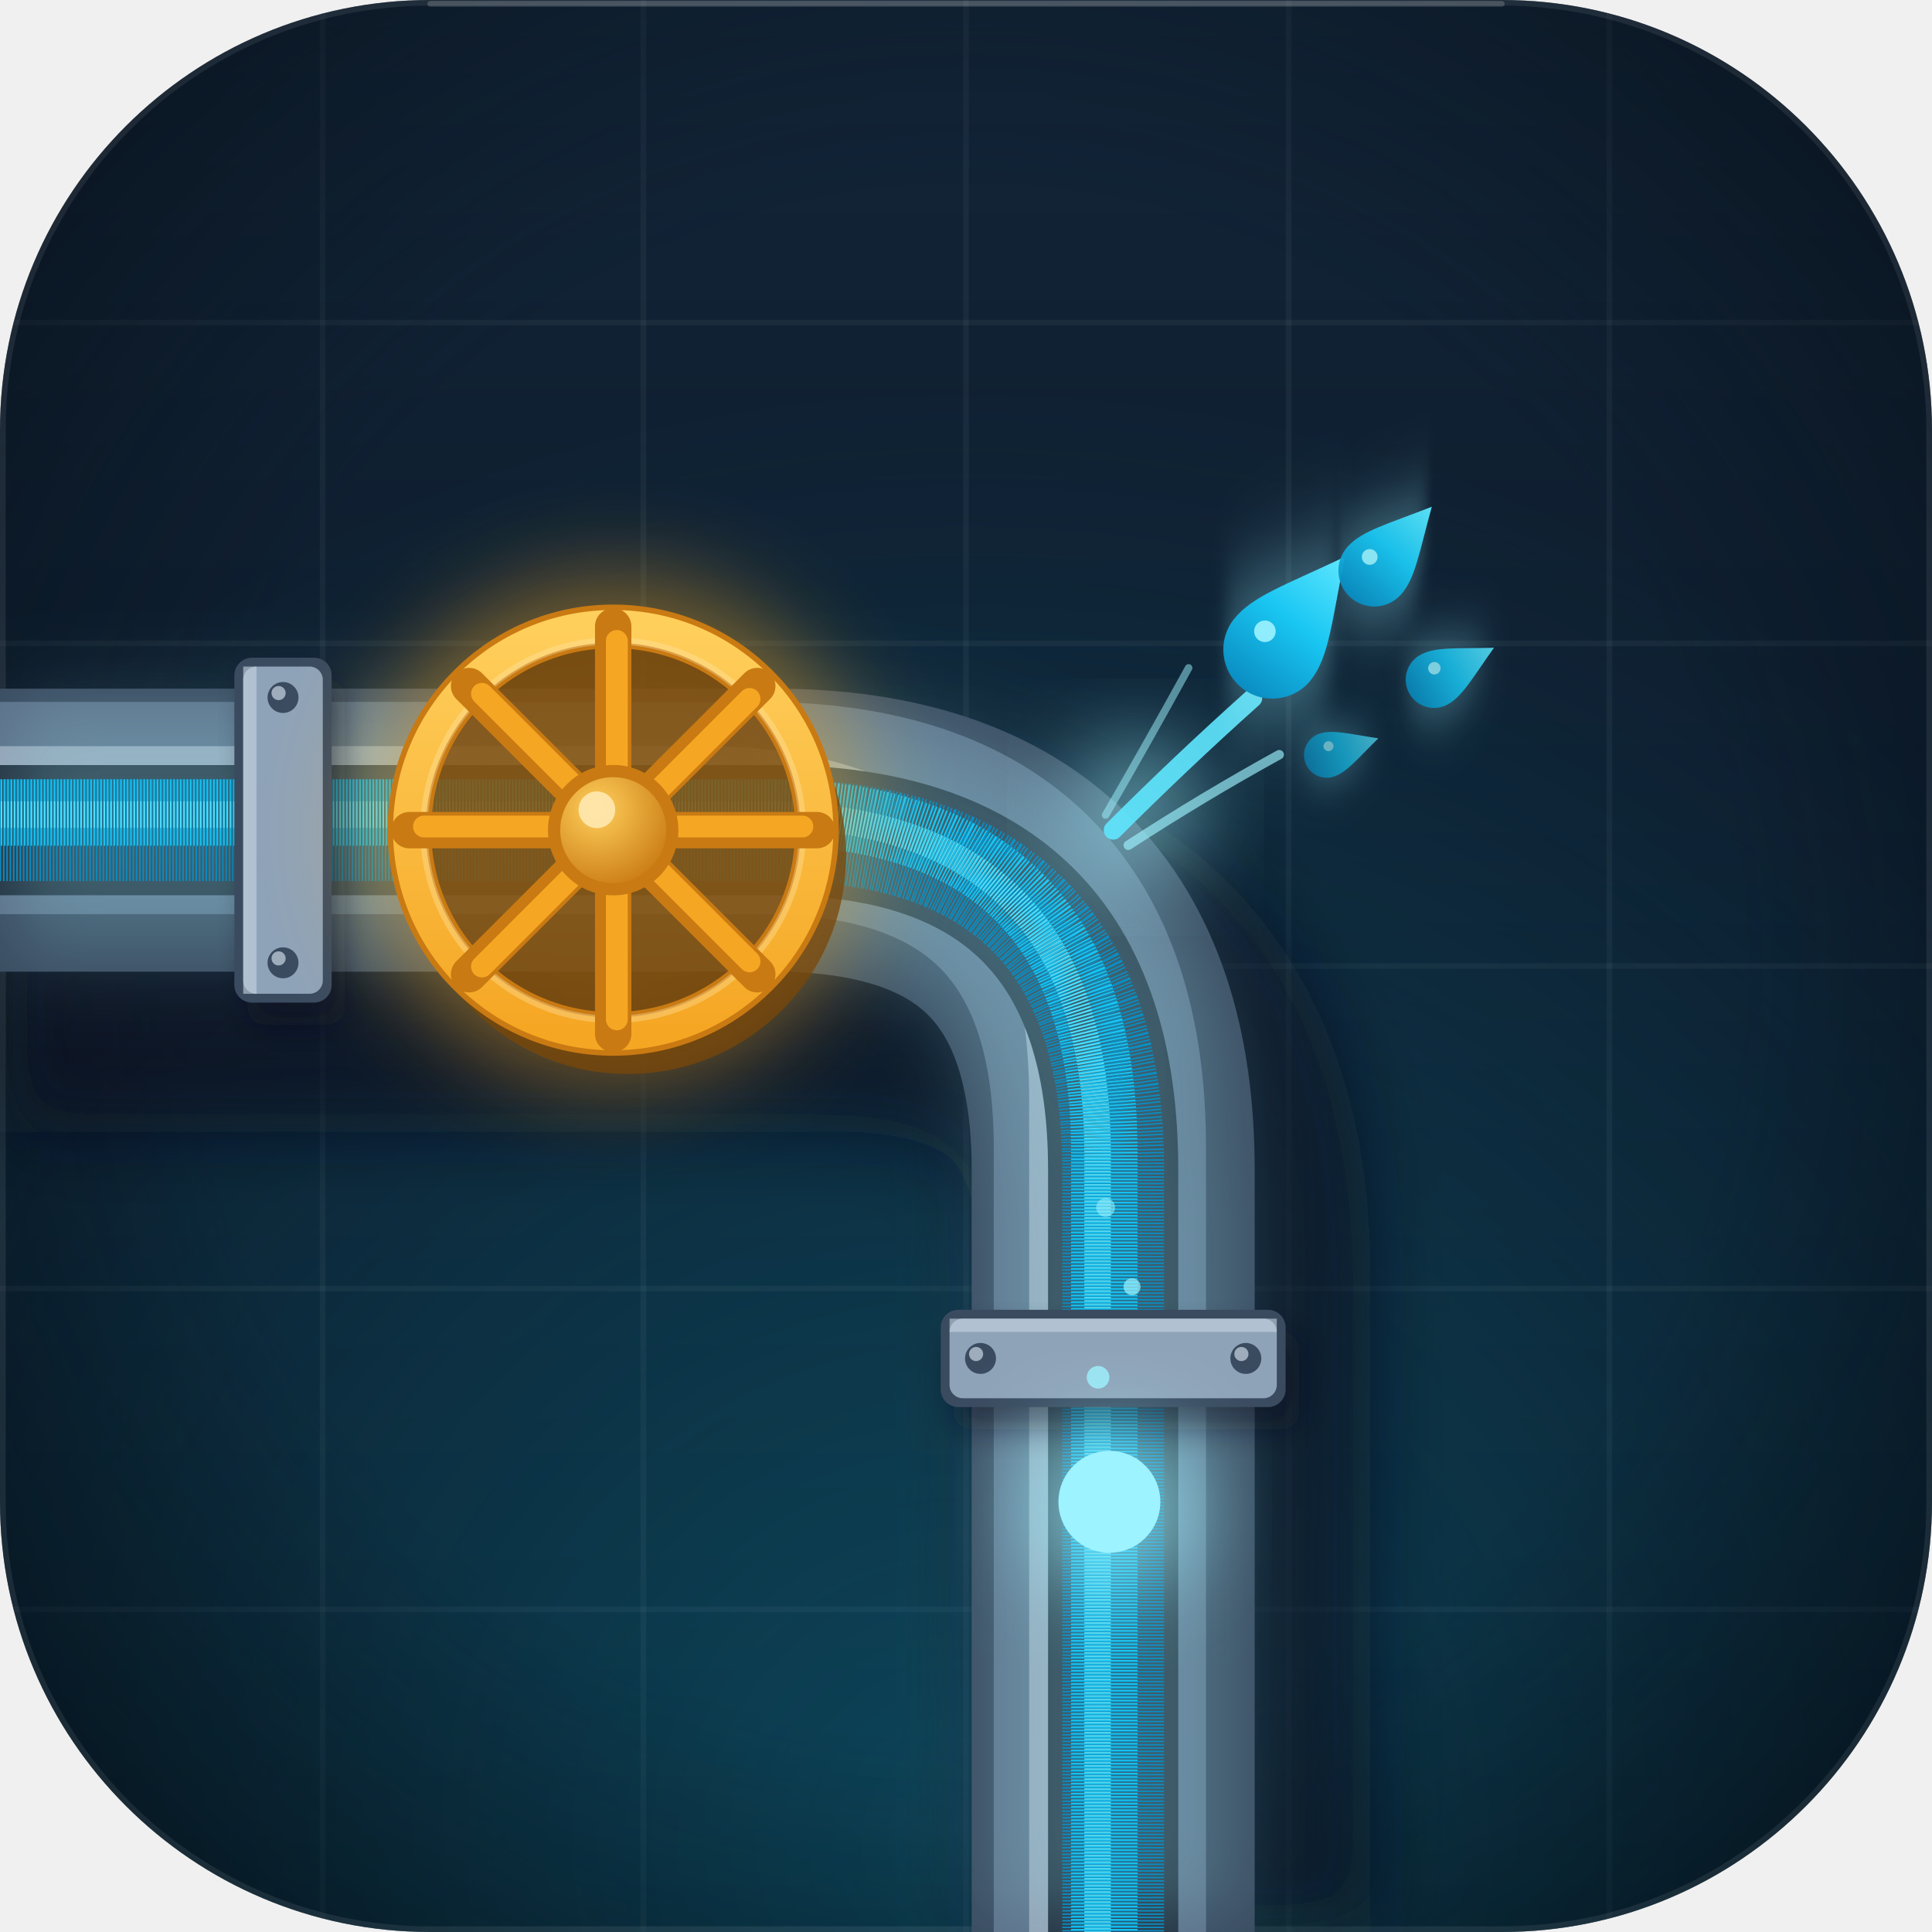
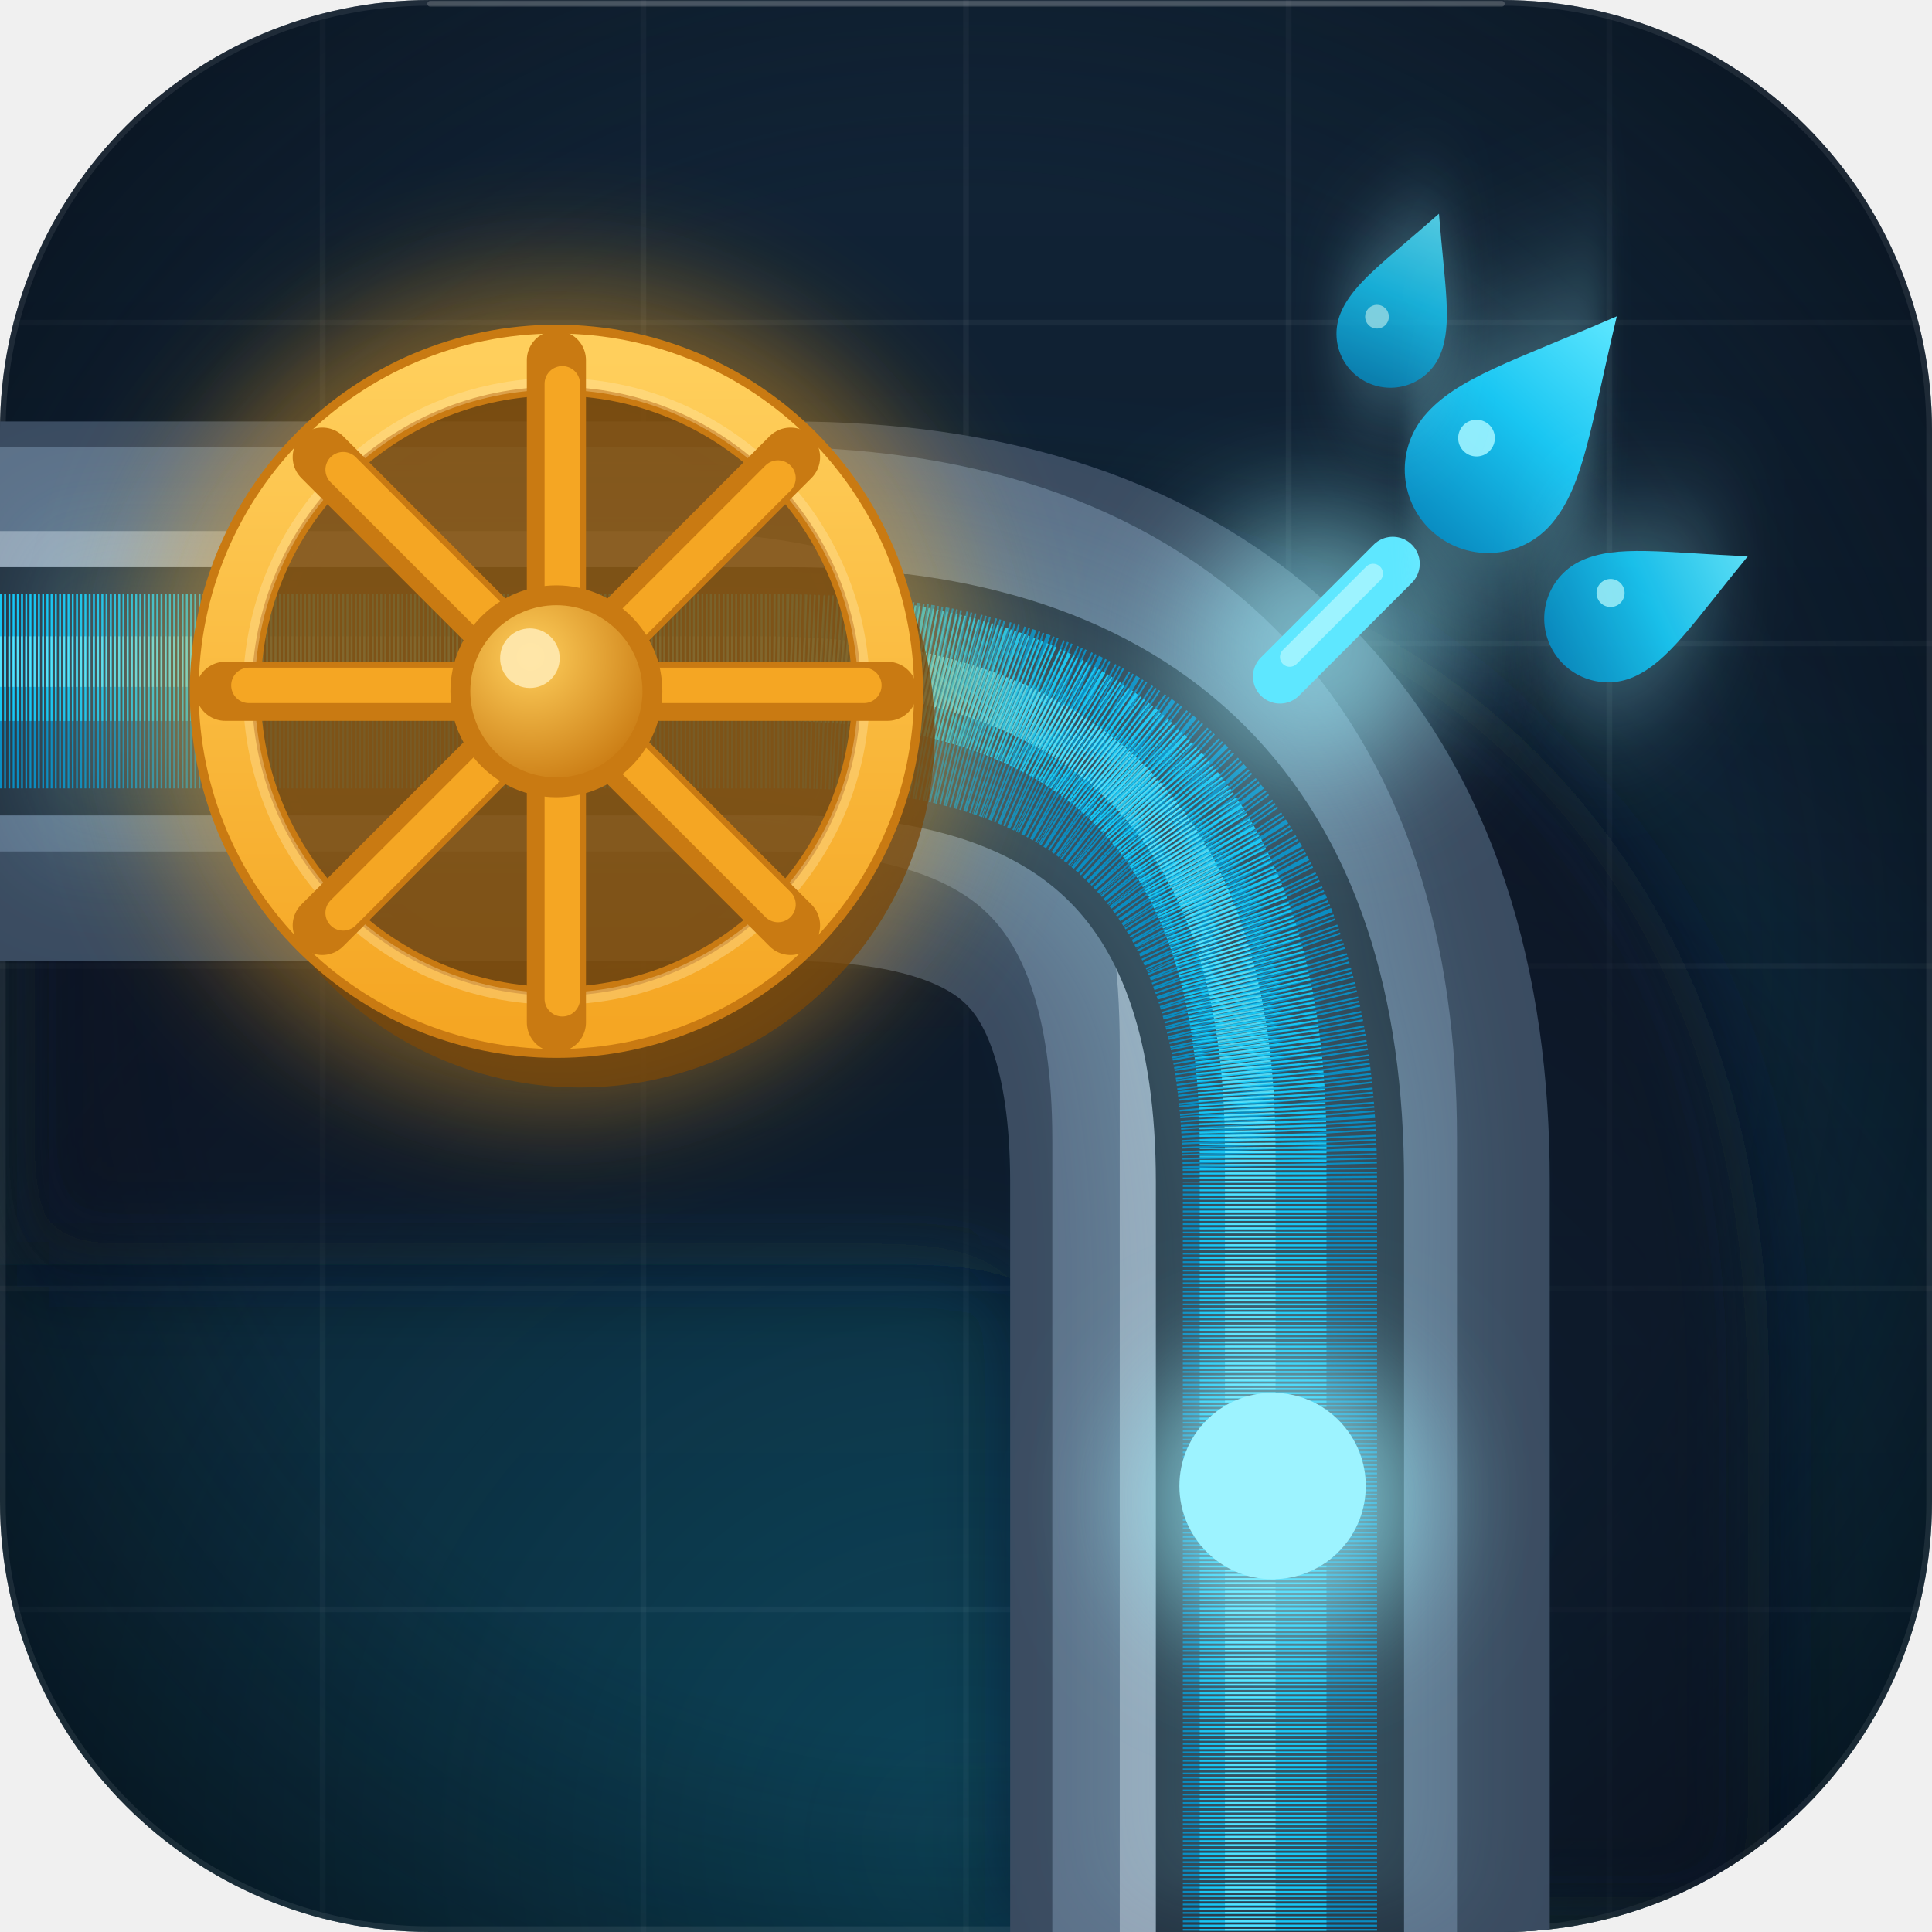
<svg xmlns="http://www.w3.org/2000/svg" viewBox="0 0 1024 1024" width="1024" height="1024">
  <defs>
    <linearGradient id="bg" x1="0" y1="0" x2="0" y2="1">
      <stop offset="0" stop-color="#122538" />
      <stop offset="0.5" stop-color="#0C1A2A" />
      <stop offset="1" stop-color="#07111C" />
    </linearGradient>
    <linearGradient id="liquidV" x1="0" y1="0" x2="0" y2="1">
      <stop offset="0" stop-color="#5EE7FF" />
      <stop offset="0.5" stop-color="#19C6F2" />
      <stop offset="1" stop-color="#0A8DC2" />
    </linearGradient>
    <linearGradient id="brass" x1="0" y1="0" x2="0" y2="1">
      <stop offset="0" stop-color="#FFCF5C" />
      <stop offset="1" stop-color="#F5A623" />
    </linearGradient>
    <radialGradient id="brassR" cx="0.35" cy="0.3" r="0.8">
      <stop offset="0" stop-color="#FFCF5C" />
      <stop offset="1" stop-color="#C97A12" />
    </radialGradient>
    <radialGradient id="floorGlow" cx="0.5" cy="0.95" r="0.75">
      <stop offset="0" stop-color="#19C6F2" stop-opacity="0.28" />
      <stop offset="1" stop-color="#19C6F2" stop-opacity="0" />
    </radialGradient>
    <radialGradient id="edgeDark" cx="0.5" cy="0.5" r="0.72">
      <stop offset="0.55" stop-color="#07111C" stop-opacity="0" />
      <stop offset="1" stop-color="#03080E" stop-opacity="0.75" />
    </radialGradient>
    <filter id="blur8" x="-30%" y="-30%" width="160%" height="160%">
      <feGaussianBlur stdDeviation="8" />
    </filter>
    <filter id="blur20" x="-30%" y="-30%" width="160%" height="160%">
      <feGaussianBlur stdDeviation="20" />
    </filter>
    <filter id="blur24" x="-50%" y="-50%" width="200%" height="200%">
      <feGaussianBlur stdDeviation="24" />
    </filter>
    <clipPath id="squircle">
      <rect width="1024" height="1024" rx="228" />
    </clipPath>
  </defs>
  <rect width="1024" height="1024" rx="228" fill="url(#bg)" />
  <g stroke="#ffffff" stroke-opacity="0.045" stroke-width="3" clip-path="url(#squircle)">
    <path d="M171,0 V1024" />
    <path d="M0,171 H1024" />
    <path d="M341,0 V1024" />
    <path d="M0,341 H1024" />
    <path d="M512,0 V1024" />
    <path d="M0,512 H1024" />
    <path d="M683,0 V1024" />
    <path d="M0,683 H1024" />
    <path d="M853,0 V1024" />
    <path d="M0,853 H1024" />
  </g>
  <rect width="1024" height="1024" rx="228" fill="url(#floorGlow)" />
  <rect width="1024" height="1024" rx="228" fill="url(#edgeDark)" />
  <path d="M228,2 H796" stroke="#ffffff" stroke-opacity="0.18" stroke-width="3" stroke-linecap="round" />
  <rect x="1.5" y="1.5" width="1021" height="1021" rx="226.5" fill="none" stroke="#ffffff" stroke-opacity="0.08" stroke-width="3" />
  <g clip-path="url(#squircle)">
-     <g>
-       <path d="M-60,440 L410,440 Q590,440 590,620 L590,1084" fill="none" stroke="#07111C" stroke-width="206.25" stroke-linecap="butt" stroke-linejoin="round" opacity="0.6" transform="translate(32.8125,56.25)" filter="url(#blur20)" />
-       <path d="M-60,440 L410,440 Q590,440 590,620 L590,1084" fill="none" stroke="#3A4B60" stroke-width="150" stroke-linecap="butt" stroke-linejoin="round" />
-       <path d="M-60,440 L410,440 Q590,440 590,620 L590,1084" fill="none" stroke="#5C7189" stroke-width="112.5" stroke-linecap="butt" stroke-linejoin="round" transform="translate(-7.03125,-11.71875)" />
-       <path d="M-60,440 L410,440 Q590,440 590,620 L590,1084" fill="none" stroke="#C9D6E2" stroke-width="14.062" stroke-linecap="butt" stroke-linejoin="round" opacity="0.5" transform="translate(-37.5,-37.5)" />
-       <path d="M-60,440 L410,440 Q590,440 590,620 L590,1084" fill="none" stroke="#22303F" stroke-width="69" stroke-linecap="butt" stroke-linejoin="round" />
-       <path d="M-60,440 L410,440 Q590,440 590,620 L590,1084" fill="none" stroke="#9DF3FF" stroke-width="124.312" stroke-linecap="butt" stroke-linejoin="round" opacity="0.55" filter="url(#blur24)" pathLength="1" stroke-dasharray="0.76 1" />
-       <path d="M-60,440 L410,440 Q590,440 590,620 L590,1084" fill="none" stroke="#0A8DC2" stroke-width="54" stroke-linecap="butt" stroke-linejoin="round" pathLength="1" stroke-dasharray="0.76 1" />
-       <path d="M-60,440 L410,440 Q590,440 590,620 L590,1084" fill="none" stroke="#19C6F2" stroke-width="35.25" stroke-linecap="butt" stroke-linejoin="round" transform="translate(-4.6875,-9.375)" pathLength="1" stroke-dasharray="0.76 1" />
-       <path d="M-60,440 L410,440 Q590,440 590,620 L590,1084" fill="none" stroke="#5EE7FF" stroke-width="14.062" stroke-linecap="butt" stroke-linejoin="round" opacity="0.85" transform="translate(-8.25,-8.25)" pathLength="1" stroke-dasharray="0.76 1" />
-     </g>
-     <g transform="translate(150,440)">
-       <rect x="-18.75" y="-79.688" width="51.562" height="182.812" rx="9.375" fill="#07111C" opacity="0.5" filter="url(#blur8)" />
-       <rect x="-25.781" y="-91.406" width="51.562" height="182.812" rx="9.375" fill="#3A4B60" />
-       <rect x="-21.094" y="-86.719" width="42.188" height="173.438" rx="7.031" fill="#8FA3B8" />
-       <rect x="-21.094" y="-86.719" width="7.031" height="173.438" fill="#C9D6E2" opacity="0.6" />
-       <circle cx="0" cy="-70.312" r="8.203" fill="#3A4B60" />
-       <circle cx="-2.344" cy="-72.656" r="3.75" fill="#C9D6E2" opacity="0.7" />
-       <circle cx="0" cy="70.312" r="8.203" fill="#3A4B60" />
-       <circle cx="-2.344" cy="67.969" r="3.75" fill="#C9D6E2" opacity="0.7" />
-     </g>
-     <g transform="translate(590,720)">
-       <rect x="-84.375" y="-14.062" width="182.812" height="51.562" rx="9.375" fill="#07111C" opacity="0.5" filter="url(#blur8)" />
-       <rect x="-91.406" y="-25.781" width="182.812" height="51.562" rx="9.375" fill="#3A4B60" />
-       <rect x="-86.719" y="-21.094" width="173.438" height="42.188" rx="7.031" fill="#8FA3B8" />
-       <rect x="-86.719" y="-21.094" width="173.438" height="7.031" fill="#C9D6E2" opacity="0.6" />
-       <circle cx="-70.312" cy="0" r="8.203" fill="#3A4B60" />
-       <circle cx="-72.656" cy="-2.344" r="3.75" fill="#C9D6E2" opacity="0.7" />
-       <circle cx="70.312" cy="0" r="8.203" fill="#3A4B60" />
-       <circle cx="67.969" cy="-2.344" r="3.75" fill="#C9D6E2" opacity="0.7" />
-     </g>
-     <g transform="translate(325,440)">
-       <circle r="135" fill="#F5A623" opacity="0.45" filter="url(#blur24)" />
-       <circle r="115.714" fill="#7A4708" opacity="0.75" transform="translate(7.714286,13.5)" />
-       <circle r="108" fill="none" stroke="#C97A12" stroke-width="23.143" />
-       <circle r="108" fill="none" stroke="url(#brass)" stroke-width="17.357" />
-       <circle r="100.286" fill="none" stroke="#FFE9B0" stroke-opacity="0.35" stroke-width="3.857" />
-       <line x1="-108" y1="0" x2="108" y2="0" stroke="#C97A12" stroke-width="19.286" stroke-linecap="round" transform="rotate(0)" />
-       <line x1="-100.286" y1="-1.929" x2="100.286" y2="-1.929" stroke="#F5A623" stroke-width="11.571" stroke-linecap="round" transform="rotate(0)" />
-       <line x1="-108" y1="0" x2="108" y2="0" stroke="#C97A12" stroke-width="19.286" stroke-linecap="round" transform="rotate(45)" />
-       <line x1="-100.286" y1="-1.929" x2="100.286" y2="-1.929" stroke="#F5A623" stroke-width="11.571" stroke-linecap="round" transform="rotate(45)" />
-       <line x1="-108" y1="0" x2="108" y2="0" stroke="#C97A12" stroke-width="19.286" stroke-linecap="round" transform="rotate(90)" />
-       <line x1="-100.286" y1="-1.929" x2="100.286" y2="-1.929" stroke="#F5A623" stroke-width="11.571" stroke-linecap="round" transform="rotate(90)" />
-       <line x1="-108" y1="0" x2="108" y2="0" stroke="#C97A12" stroke-width="19.286" stroke-linecap="round" transform="rotate(135)" />
-       <line x1="-100.286" y1="-1.929" x2="100.286" y2="-1.929" stroke="#F5A623" stroke-width="11.571" stroke-linecap="round" transform="rotate(135)" />
-       <circle r="34.56" fill="#C97A12" />
-       <circle r="28.08" fill="url(#brassR)" />
-       <circle cx="-8.64" cy="-10.8" r="9.72" fill="#FFE9B0" opacity="0.9" />
-     </g>
-     <circle cx="590" cy="800" r="42" fill="#9DF3FF" opacity="0.7" filter="url(#blur24)" />
-     <circle cx="588" cy="796" r="27" fill="#9DF3FF" />
-     <circle cx="582" cy="730" r="6" fill="#9DF3FF" opacity="0.8" />
-     <circle cx="600" cy="682" r="4.5" fill="#9DF3FF" opacity="0.7" />
-     <circle cx="586" cy="640" r="5" fill="#9DF3FF" opacity="0.55" />
-     <circle cx="602" cy="428" r="34" fill="#9DF3FF" opacity="0.6" filter="url(#blur24)" />
-     <path d="M590,440 Q626,404 664,370" fill="none" stroke="#5EE7FF" stroke-width="10" stroke-linecap="round" opacity="0.9" />
-     <path d="M598,448 Q638,422 678,400" fill="none" stroke="#9DF3FF" stroke-width="5" stroke-linecap="round" opacity="0.65" />
-     <path d="M586,432 Q608,394 630,354" fill="none" stroke="#9DF3FF" stroke-width="4" stroke-linecap="round" opacity="0.5" />
-     <g transform="translate(684,332) rotate(38) scale(2.6)" opacity="1">
-       <path d="M0,-18 C6,-6 10,0 10,6 A10,10 0 1,1 -10,6 C-10,0 -6,-6 0,-18Z" fill="#9DF3FF" opacity="0.5" filter="url(#blur8)" />
-       <path d="M0,-18 C6,-6 10,0 10,6 A10,10 0 1,1 -10,6 C-10,0 -6,-6 0,-18Z" fill="url(#liquidV)" />
-       <circle cx="-3.5" cy="4" r="2.2" fill="#9DF3FF" opacity="0.9" />
-     </g>
-     <g transform="translate(736,294) rotate(42) scale(1.9)" opacity="0.95">
-       <path d="M0,-18 C6,-6 10,0 10,6 A10,10 0 1,1 -10,6 C-10,0 -6,-6 0,-18Z" fill="#9DF3FF" opacity="0.5" filter="url(#blur8)" />
-       <path d="M0,-18 C6,-6 10,0 10,6 A10,10 0 1,1 -10,6 C-10,0 -6,-6 0,-18Z" fill="url(#liquidV)" />
-       <circle cx="-3.5" cy="4" r="2.2" fill="#9DF3FF" opacity="0.9" />
-     </g>
-     <g transform="translate(768,356) rotate(62) scale(1.5)" opacity="0.85">
-       <path d="M0,-18 C6,-6 10,0 10,6 A10,10 0 1,1 -10,6 C-10,0 -6,-6 0,-18Z" fill="#9DF3FF" opacity="0.5" filter="url(#blur8)" />
-       <path d="M0,-18 C6,-6 10,0 10,6 A10,10 0 1,1 -10,6 C-10,0 -6,-6 0,-18Z" fill="url(#liquidV)" />
-       <circle cx="-3.5" cy="4" r="2.2" fill="#9DF3FF" opacity="0.9" />
-     </g>
-     <g transform="translate(710,398) rotate(72) scale(1.2)" opacity="0.7">
-       <path d="M0,-18 C6,-6 10,0 10,6 A10,10 0 1,1 -10,6 C-10,0 -6,-6 0,-18Z" fill="#9DF3FF" opacity="0.5" filter="url(#blur8)" />
-       <path d="M0,-18 C6,-6 10,0 10,6 A10,10 0 1,1 -10,6 C-10,0 -6,-6 0,-18Z" fill="url(#liquidV)" />
-       <circle cx="-3.5" cy="4" r="2.2" fill="#9DF3FF" opacity="0.9" />
+     <g transform="translate(512,512) scale(1.3) translate(-512,-512)">
+       <g>
+         <path d="M-80,400 L440,400 Q640,400 640,600 L640,1104" fill="none" stroke="#07111C" stroke-width="302.5" stroke-linecap="butt" stroke-linejoin="round" opacity="0.6" transform="translate(48.125,82.5)" filter="url(#blur20)" />
+         <path d="M-80,400 L440,400 Q640,400 640,600 L640,1104" fill="none" stroke="#3A4B60" stroke-width="220" stroke-linecap="butt" stroke-linejoin="round" />
+         <path d="M-80,400 L440,400 Q640,400 640,600 L640,1104" fill="none" stroke="#5C7189" stroke-width="165" stroke-linecap="butt" stroke-linejoin="round" transform="translate(-10.3125,-17.1875)" />
+         <path d="M-80,400 L440,400 Q640,400 640,600 L640,1104" fill="none" stroke="#C9D6E2" stroke-width="20.625" stroke-linecap="butt" stroke-linejoin="round" opacity="0.5" transform="translate(-55,-55)" />
+         <path d="M-80,400 L440,400 Q640,400 640,600 L640,1104" fill="none" stroke="#22303F" stroke-width="101.2" stroke-linecap="butt" stroke-linejoin="round" />
+         <path d="M-80,400 L440,400 Q640,400 640,600 L640,1104" fill="none" stroke="#9DF3FF" stroke-width="127.325" stroke-linecap="butt" stroke-linejoin="round" opacity="0.4" filter="url(#blur24)" pathLength="1" stroke-dasharray="0.723 1" />
+         <path d="M-80,400 L440,400 Q640,400 640,600 L640,1104" fill="none" stroke="#0A8DC2" stroke-width="79.2" stroke-linecap="butt" stroke-linejoin="round" pathLength="1" stroke-dasharray="0.723 1" />
+         <path d="M-80,400 L440,400 Q640,400 640,600 L640,1104" fill="none" stroke="#19C6F2" stroke-width="51.7" stroke-linecap="butt" stroke-linejoin="round" transform="translate(-6.875,-13.75)" pathLength="1" stroke-dasharray="0.723 1" />
+         <path d="M-80,400 L440,400 Q640,400 640,600 L640,1104" fill="none" stroke="#5EE7FF" stroke-width="20.625" stroke-linecap="butt" stroke-linejoin="round" opacity="0.85" transform="translate(-12.1,-12.1)" pathLength="1" stroke-dasharray="0.723 1" />
+       </g>
+       <g transform="translate(70,400)">
+         <rect x="-27.5" y="-116.875" width="75.625" height="268.125" rx="13.75" fill="#07111C" opacity="0.5" filter="url(#blur8)" />
+         <rect x="-37.812" y="-134.062" width="75.625" height="268.125" rx="13.75" fill="#3A4B60" />
+         <rect x="-30.938" y="-127.188" width="61.875" height="254.375" rx="10.312" fill="#8FA3B8" />
+         <rect x="-30.938" y="-127.188" width="10.312" height="254.375" fill="#C9D6E2" opacity="0.6" />
+         <circle cx="0" cy="-103.125" r="12.031" fill="#3A4B60" />
+         <circle cx="-3.438" cy="-106.562" r="5.5" fill="#C9D6E2" opacity="0.7" />
+         <circle cx="0" cy="103.125" r="12.031" fill="#3A4B60" />
+         <circle cx="-3.438" cy="99.688" r="5.5" fill="#C9D6E2" opacity="0.7" />
+       </g>
+       <g transform="translate(345,400)">
+         <circle r="168.75" fill="#F5A623" opacity="0.45" filter="url(#blur24)" />
+         <circle r="144.643" fill="#7A4708" opacity="0.75" transform="translate(9.642857,16.875)" />
+         <circle r="135" fill="none" stroke="#C97A12" stroke-width="28.929" />
+         <circle r="135" fill="none" stroke="url(#brass)" stroke-width="21.696" />
+         <circle r="125.357" fill="none" stroke="#FFE9B0" stroke-opacity="0.35" stroke-width="4.821" />
+         <line x1="-135" y1="0" x2="135" y2="0" stroke="#C97A12" stroke-width="24.107" stroke-linecap="round" transform="rotate(0)" />
+         <line x1="-125.357" y1="-2.411" x2="125.357" y2="-2.411" stroke="#F5A623" stroke-width="14.464" stroke-linecap="round" transform="rotate(0)" />
+         <line x1="-135" y1="0" x2="135" y2="0" stroke="#C97A12" stroke-width="24.107" stroke-linecap="round" transform="rotate(45)" />
+         <line x1="-125.357" y1="-2.411" x2="125.357" y2="-2.411" stroke="#F5A623" stroke-width="14.464" stroke-linecap="round" transform="rotate(45)" />
+         <line x1="-135" y1="0" x2="135" y2="0" stroke="#C97A12" stroke-width="24.107" stroke-linecap="round" transform="rotate(90)" />
+         <line x1="-125.357" y1="-2.411" x2="125.357" y2="-2.411" stroke="#F5A623" stroke-width="14.464" stroke-linecap="round" transform="rotate(90)" />
+         <line x1="-135" y1="0" x2="135" y2="0" stroke="#C97A12" stroke-width="24.107" stroke-linecap="round" transform="rotate(135)" />
+         <line x1="-125.357" y1="-2.411" x2="125.357" y2="-2.411" stroke="#F5A623" stroke-width="14.464" stroke-linecap="round" transform="rotate(135)" />
+         <circle r="43.2" fill="#C97A12" />
+         <circle r="35.1" fill="url(#brassR)" />
+         <circle cx="-10.8" cy="-13.5" r="12.15" fill="#FFE9B0" opacity="0.9" />
+       </g>
+       <circle cx="640" cy="730" r="58" fill="#9DF3FF" opacity="0.7" filter="url(#blur24)" />
+       <circle cx="637" cy="724" r="38" fill="#9DF3FF" />
+       <circle cx="654" cy="382" r="52" fill="#9DF3FF" opacity="0.65" filter="url(#blur24)" />
+       <path d="M640,394 L686,348" stroke="#5EE7FF" stroke-width="22" stroke-linecap="round" />
+       <path d="M644,386 L678,352" stroke="#9DF3FF" stroke-width="8" stroke-linecap="round" />
+       <g transform="translate(738,294) rotate(40) scale(3.4)" opacity="1">
+         <path d="M0,-18 C6,-6 10,0 10,6 A10,10 0 1,1 -10,6 C-10,0 -6,-6 0,-18Z" fill="#9DF3FF" opacity="0.5" filter="url(#blur8)" />
+         <path d="M0,-18 C6,-6 10,0 10,6 A10,10 0 1,1 -10,6 C-10,0 -6,-6 0,-18Z" fill="url(#liquidV)" />
+         <circle cx="-3.5" cy="4" r="2.2" fill="#9DF3FF" opacity="0.9" />
+       </g>
+       <g transform="translate(788,364) rotate(66) scale(2.6)" opacity="0.95">
+         <path d="M0,-18 C6,-6 10,0 10,6 A10,10 0 1,1 -10,6 C-10,0 -6,-6 0,-18Z" fill="#9DF3FF" opacity="0.5" filter="url(#blur8)" />
+         <path d="M0,-18 C6,-6 10,0 10,6 A10,10 0 1,1 -10,6 C-10,0 -6,-6 0,-18Z" fill="url(#liquidV)" />
+         <circle cx="-3.5" cy="4" r="2.2" fill="#9DF3FF" opacity="0.9" />
+       </g>
+       <g transform="translate(690,242) rotate(22) scale(2.2)" opacity="0.85">
+         <path d="M0,-18 C6,-6 10,0 10,6 A10,10 0 1,1 -10,6 C-10,0 -6,-6 0,-18Z" fill="#9DF3FF" opacity="0.5" filter="url(#blur8)" />
+         <path d="M0,-18 C6,-6 10,0 10,6 A10,10 0 1,1 -10,6 C-10,0 -6,-6 0,-18Z" fill="url(#liquidV)" />
+         <circle cx="-3.5" cy="4" r="2.2" fill="#9DF3FF" opacity="0.9" />
+       </g>
    </g>
  </g>
</svg>
